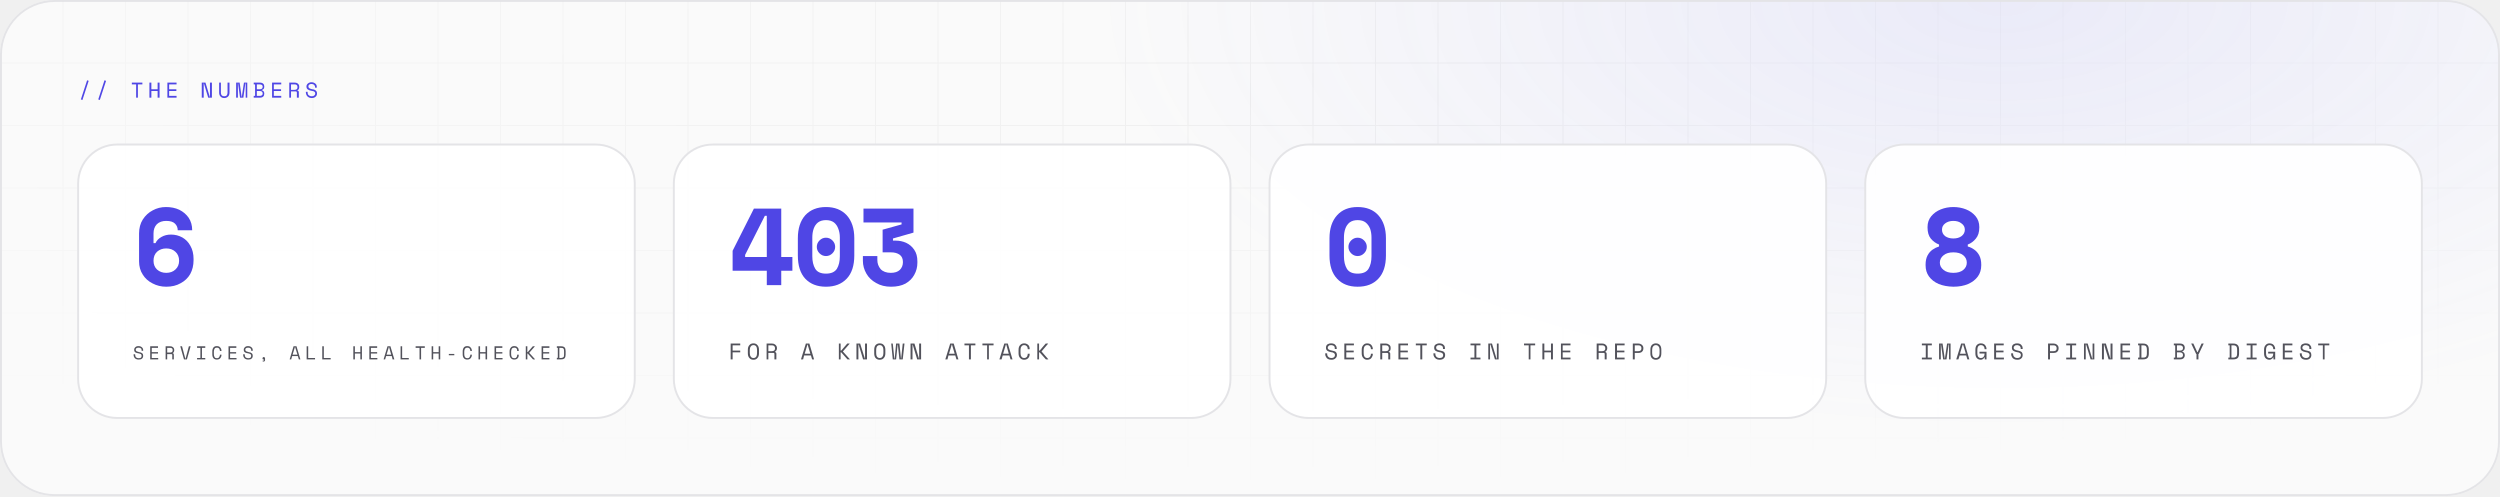
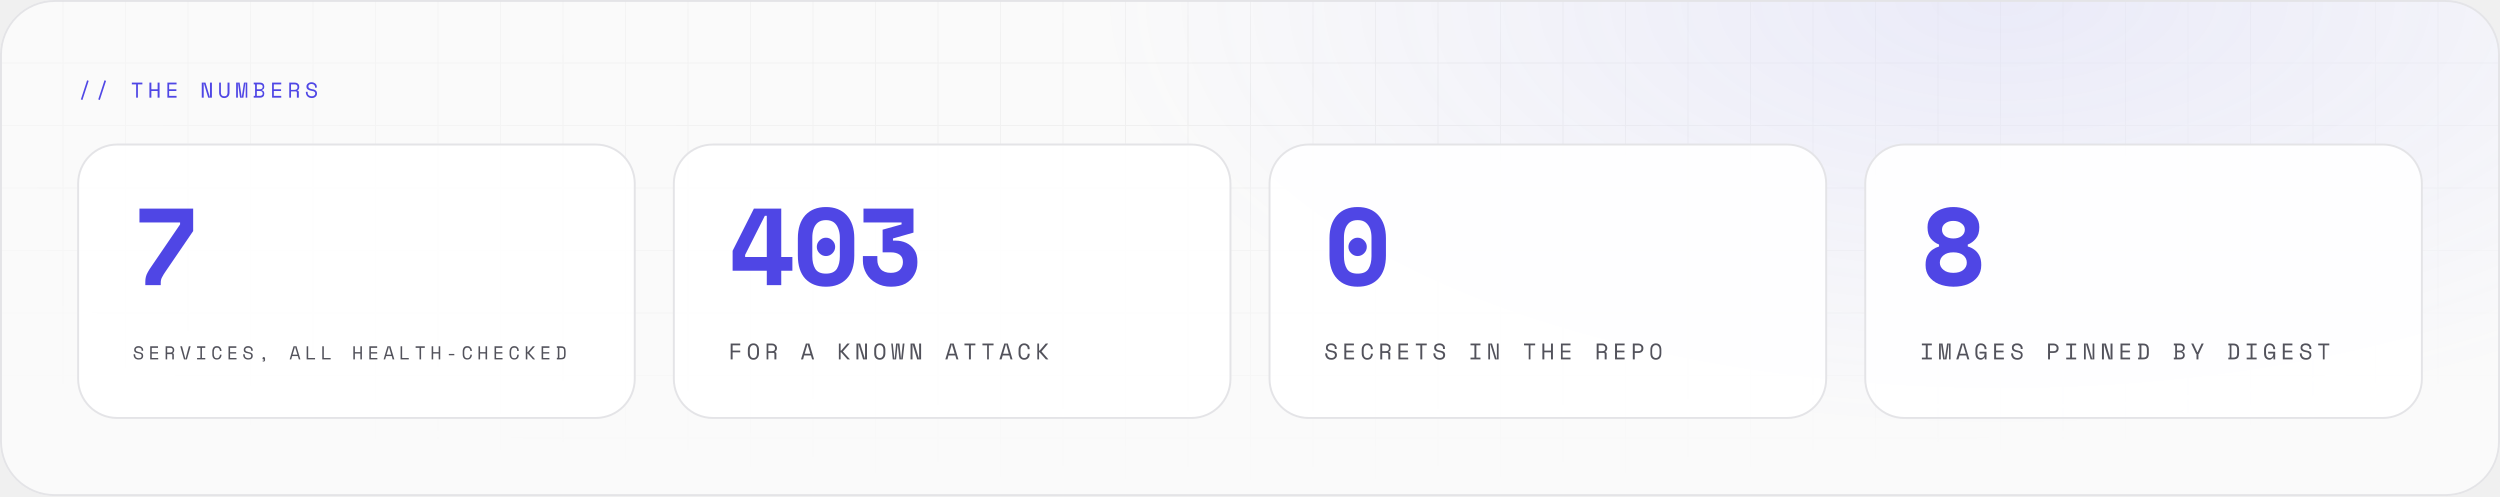
- <svg xmlns="http://www.w3.org/2000/svg" viewBox="0 0 1280 254" width="1280" height="254" role="img" aria-label="6 SERVICES, ALL HEALTH-CHECKED. 403 FOR A KNOWN ATTACK. 0 SECRETS IN THE REPO. 8 IMAGES PINNED BY DIGEST">
+ <svg xmlns="http://www.w3.org/2000/svg" viewBox="0 0 1280 254" width="1280" height="254" role="img" aria-label="7 SERVICES, ALL HEALTH-CHECKED. 403 FOR A KNOWN ATTACK. 0 SECRETS IN THE REPO. 8 IMAGES PINNED BY DIGEST">
  <defs>
    <radialGradient id="vmp-stats-l-g">
      <stop offset="0" stop-color="#6366f1" stop-opacity="0.1" />
      <stop offset="1" stop-color="#6366f1" stop-opacity="0" />
    </radialGradient>
    <pattern id="vmp-stats-l-grid" width="32" height="32" patternUnits="userSpaceOnUse">
      <path d="M32 0H0V32" fill="none" stroke="#18181b" stroke-opacity="0.05" stroke-width="1" />
    </pattern>
    <radialGradient id="vmp-stats-l-fade" cx="0.5" cy="0.2" r="0.8">
      <stop offset="0" stop-color="#fff" />
      <stop offset="1" stop-color="#fff" stop-opacity="0" />
    </radialGradient>
    <mask id="vmp-stats-l-m">
      <rect width="1280" height="254" fill="url(#vmp-stats-l-fade)" />
    </mask>
    <clipPath id="vmp-stats-l-clip">
      <rect width="1280" height="254" rx="28" />
    </clipPath>
  </defs>
  <g clip-path="url(#vmp-stats-l-clip)">
    <rect width="1280" height="254" fill="#fafafa" />
    <rect width="1280" height="254" fill="url(#vmp-stats-l-grid)" mask="url(#vmp-stats-l-m)" />
    <ellipse cx="1024" cy="0" rx="461" ry="220" fill="url(#vmp-stats-l-g)" />
  </g>
  <rect x="0.5" y="0.5" width="1279" height="253" rx="27.5" fill="none" stroke="#e4e4e7" />
  <path fill="#4f46e5" d="M42.2 51.2 41.4 50.9 44.6 41.1 45.4 41.4ZM51.1 51.2 50.3 50.9 53.5 41.1 54.3 41.4ZM69.7 50V43.2H67.5V42.3H72.9V43.2H70.6V50ZM76.5 50V42.3H77.5V45.7H80.7V42.3H81.7V50H80.7V46.6H77.5V50ZM85.7 50V42.3H90.4V43.2H86.6V45.7H90.3V46.6H86.6V49.1H90.4V50ZM103.3 50V42.3H105.2L107.4 49.6H107.5V42.3H108.5V50H106.6L104.4 42.7H104.3V50ZM114.8 50.2Q113.6 50.2 112.9 49.4Q112.2 48.7 112.2 47.4V42.3H113.1V47.4Q113.1 48.3 113.5 48.8Q114 49.3 114.8 49.3Q115.7 49.3 116.1 48.8Q116.5 48.3 116.5 47.4V42.3H117.5V47.4Q117.5 48.7 116.8 49.4Q116 50.2 114.8 50.2ZM120.9 50V42.3H122.7L123.7 49.6H123.8L124.9 42.3H126.6V50H125.8V42.7H125.6L124.6 50H122.9L121.9 42.7H121.8V50ZM129.9 50V49.1H130.6V43.2H129.9V42.3H133.1Q134.2 42.3 134.8 42.9Q135.3 43.4 135.3 44.3V44.4Q135.3 45.1 135 45.5Q134.6 45.9 134 46.1V46.2Q134.6 46.3 135 46.8Q135.3 47.2 135.3 47.9V48Q135.3 48.9 134.8 49.4Q134.2 50 133.1 50ZM131.5 45.7H133Q133.7 45.7 134.1 45.4Q134.5 45 134.5 44.4V44.4Q134.5 43.8 134.1 43.5Q133.6 43.2 133 43.2H131.5ZM131.5 49.1H133Q133.6 49.1 134.1 48.8Q134.5 48.5 134.5 47.9V47.9Q134.5 47.3 134.1 46.9Q133.7 46.6 133 46.6H131.5ZM139.3 50V42.3H144V43.2H140.2V45.7H143.9V46.6H140.2V49.1H144V50ZM148.1 50V42.3H150.9Q151.7 42.3 152.2 42.6Q152.7 42.9 153 43.4Q153.2 43.8 153.2 44.4V44.7Q153.2 45.1 153 45.6Q152.8 46 152.3 46.2V46.4Q152.6 46.4 152.8 46.6Q153 46.8 153 47.2V50H152V47.4Q152 47.1 151.9 47Q151.8 46.8 151.4 46.8H149V50ZM149 46H150.8Q152.3 46 152.3 44.7V44.5Q152.3 43.9 151.9 43.5Q151.5 43.2 150.8 43.2H149ZM159.6 50.2Q158.6 50.2 158 49.8Q157.3 49.4 157 48.8Q156.6 48.1 156.6 47.3V47H157.5V47.3Q157.5 48.3 158.1 48.8Q158.7 49.3 159.6 49.3Q160.5 49.3 160.9 48.9Q161.4 48.5 161.4 47.9V47.8Q161.4 47.2 160.9 46.9Q160.5 46.6 159.5 46.5Q158.3 46.3 157.6 45.8Q156.9 45.3 156.9 44.3V44.2Q156.9 43.6 157.3 43.1Q157.6 42.7 158.2 42.4Q158.7 42.1 159.5 42.1Q160.4 42.1 161 42.5Q161.6 42.8 161.9 43.3Q162.2 43.8 162.2 44.5V44.9H161.3V44.5Q161.3 44 161 43.7Q160.8 43.3 160.4 43.2Q160 43 159.5 43Q159.1 43 158.7 43.1Q158.3 43.3 158.1 43.6Q157.9 43.8 157.9 44.2V44.3Q157.9 44.9 158.4 45.2Q158.9 45.5 159.9 45.7Q161.1 45.8 161.7 46.4Q162.3 46.9 162.3 47.8V47.9Q162.3 48.9 161.6 49.5Q160.9 50.2 159.6 50.2Z" />
  <rect x="40.0" y="74" width="285.0" height="140" rx="20" fill="#ffffff" fill-opacity="0.92" stroke="#e4e4e7" />
-   <path fill="#4f46e5" d="M85.1 146.8Q81.3 146.8 78.1 145.1Q74.9 143.5 73.1 140.6Q71.2 137.7 71.2 133.8V119.6Q71.2 115.4 73.1 112.4Q75.1 109.3 78.2 107.7Q81.3 106 85 106Q88.8 106 91.8 107.4Q94.8 108.9 96.6 111.5Q98.4 114.2 98.4 117.9H91Q91 115.9 89.6 114.5Q88.2 113.1 85.1 113.1Q82.1 113.1 80.3 114.8Q78.6 116.6 78.6 119.5V124.5H79.6Q80.5 122.5 82.7 121.3Q84.8 120.1 87.5 120.1Q90.7 120.1 93.4 121.6Q96 123.1 97.5 125.9Q99.1 128.7 99.1 132.6V133.2Q99.1 137.2 97.4 140.3Q95.7 143.3 92.5 145Q89.4 146.8 85.1 146.8ZM85.1 139.7Q88 139.7 89.8 138Q91.7 136.3 91.7 133.5Q91.7 130.6 89.8 128.9Q88 127.2 85.1 127.2Q82.3 127.2 80.4 128.9Q78.6 130.6 78.6 133.5Q78.6 136.3 80.4 138Q82.3 139.7 85.1 139.7Z" />
+   <path fill="#4f46e5" d="M74.4 146V144.3Q74.4 142.8 74.7 141.7Q75 140.5 75.7 139.3Q76.4 138 77.6 136.3L92.2 114.9V113.9H71.4V106.8H98.9V118.3L84.7 139.1Q83.6 140.7 83 141.9Q82.3 143.1 82.3 144.7V146Z" />
  <path fill="#52525b" d="M71 184.1Q70.2 184.1 69.6 183.8Q69 183.5 68.7 182.9Q68.4 182.4 68.4 181.7V181.4H69.2V181.6Q69.2 182.5 69.7 183Q70.2 183.4 71 183.4Q71.8 183.4 72.2 183.1Q72.5 182.7 72.5 182.2V182.1Q72.5 181.6 72.1 181.3Q71.8 181.1 70.9 180.9Q69.9 180.8 69.3 180.4Q68.7 180 68.7 179.1V179Q68.7 178.5 69 178.1Q69.3 177.7 69.8 177.4Q70.3 177.2 70.9 177.2Q71.7 177.2 72.2 177.5Q72.7 177.8 73 178.2Q73.3 178.7 73.3 179.2V179.6H72.5V179.3Q72.5 178.8 72.3 178.5Q72 178.3 71.7 178.1Q71.3 178 70.9 178Q70.5 178 70.2 178.1Q69.9 178.2 69.7 178.4Q69.5 178.7 69.5 179V179.1Q69.5 179.6 70 179.9Q70.4 180.1 71.3 180.3Q72.3 180.4 72.8 180.9Q73.3 181.3 73.3 182.1V182.2Q73.3 183.1 72.7 183.6Q72.2 184.1 71 184.1ZM76.9 184V177.3H80.9V178.1H77.7V180.3H80.9V181H77.7V183.3H81V184ZM84.8 184V177.3H87.2Q87.9 177.3 88.3 177.6Q88.8 177.9 89 178.3Q89.2 178.7 89.2 179.2V179.4Q89.2 179.8 89 180.2Q88.8 180.6 88.4 180.8V180.9Q88.7 180.9 88.9 181.1Q89 181.3 89 181.6V184H88.2V181.8Q88.2 181.5 88.1 181.4Q88 181.3 87.7 181.3H85.6V184ZM85.6 180.5H87.1Q88.4 180.5 88.4 179.4V179.2Q88.4 178.7 88.1 178.4Q87.8 178.1 87.1 178.1H85.6ZM94.2 184 92.3 177.3H93.2L94.9 183.7H95L96.7 177.3H97.6L95.7 184ZM100.9 184V183.3H102.6V178.1H100.9V177.3H105.1V178.1H103.4V183.3H105.1V184ZM111 184.1Q109.9 184.1 109.3 183.4Q108.7 182.7 108.7 181.4V179.9Q108.7 178.7 109.3 177.9Q109.9 177.2 111 177.2Q111.8 177.2 112.3 177.5Q112.8 177.9 113.1 178.4Q113.4 179 113.4 179.6V179.7H112.6V179.6Q112.5 179.2 112.4 178.8Q112.2 178.4 111.9 178.2Q111.6 178 111 178Q110.2 178 109.9 178.5Q109.5 179.1 109.5 180V181.4Q109.5 182.3 109.9 182.9Q110.2 183.4 111 183.4Q111.6 183.4 111.9 183.2Q112.2 182.9 112.4 182.5Q112.6 182.2 112.6 181.7V181.6H113.4V181.7Q113.4 182.4 113.1 182.9Q112.8 183.5 112.3 183.8Q111.8 184.1 111 184.1ZM117 184V177.3H121V178.1H117.8V180.3H120.9V181H117.8V183.3H121.1V184ZM127.1 184.1Q126.3 184.1 125.7 183.8Q125.1 183.5 124.8 182.9Q124.5 182.4 124.5 181.7V181.4H125.3V181.6Q125.3 182.5 125.8 183Q126.3 183.4 127.1 183.4Q127.9 183.4 128.3 183.1Q128.6 182.7 128.6 182.2V182.1Q128.6 181.6 128.2 181.3Q127.9 181.1 127 180.9Q126 180.8 125.4 180.4Q124.8 180 124.8 179.1V179Q124.8 178.5 125.1 178.1Q125.4 177.7 125.9 177.4Q126.4 177.2 127 177.2Q127.8 177.2 128.3 177.5Q128.8 177.8 129.1 178.2Q129.4 178.7 129.4 179.2V179.6H128.6V179.3Q128.6 178.8 128.4 178.5Q128.1 178.3 127.8 178.1Q127.4 178 127 178Q126.6 178 126.3 178.1Q126 178.2 125.8 178.4Q125.6 178.7 125.6 179V179.1Q125.6 179.6 126.1 179.9Q126.5 180.1 127.4 180.3Q128.4 180.4 128.9 180.9Q129.4 181.3 129.4 182.1V182.2Q129.4 183.1 128.8 183.6Q128.3 184.1 127.1 184.1ZM134.5 185.1V184.6H134.9Q135.2 184.6 135.2 184.3V184.1Q135.1 184.1 135 184.1Q134.7 184.1 134.5 183.9Q134.4 183.7 134.4 183.5Q134.4 183.2 134.6 183Q134.8 182.8 135 182.8Q135.3 182.8 135.5 183Q135.7 183.2 135.7 183.5V184.4Q135.7 184.7 135.5 184.9Q135.3 185.1 135 185.1ZM148.3 184 150.3 177.3H151.8L153.8 184H153L152.5 182.3H149.6L149.1 184ZM149.8 181.6H152.3L151.1 177.7H151ZM157 184V177.3H157.8V183.3H161.3V184ZM165 184V177.3H165.8V183.3H169.3V184ZM180.9 184V177.3H181.7V180.3H184.5V177.3H185.3V184H184.5V181H181.7V184ZM189.1 184V177.3H193.1V178.1H189.9V180.3H193.1V181H189.9V183.3H193.2V184ZM196.4 184 198.4 177.3H199.9L201.9 184H201L200.6 182.3H197.7L197.2 184ZM197.9 181.6H200.3L199.2 177.7H199.1ZM205.1 184V177.3H205.9V183.3H209.3V184ZM214.8 184V178.1H212.8V177.3H217.5V178.1H215.6V184ZM221 184V177.3H221.8V180.3H224.6V177.3H225.4V184H224.6V181H221.8V184ZM229.8 181.9V181.2H232.6V181.9ZM239.2 184.1Q238.1 184.1 237.5 183.4Q236.9 182.7 236.9 181.4V179.9Q236.9 178.7 237.5 177.9Q238.1 177.2 239.2 177.2Q240 177.2 240.5 177.5Q241 177.9 241.3 178.4Q241.6 179 241.6 179.6V179.7H240.8V179.6Q240.8 179.2 240.6 178.8Q240.5 178.4 240.1 178.2Q239.8 178 239.2 178Q238.5 178 238.1 178.5Q237.7 179.1 237.7 180V181.4Q237.7 182.3 238.1 182.9Q238.5 183.4 239.2 183.4Q239.8 183.4 240.1 183.2Q240.5 182.9 240.6 182.5Q240.8 182.2 240.8 181.7V181.6H241.6V181.7Q241.6 182.4 241.3 182.9Q241 183.5 240.5 183.8Q240 184.1 239.2 184.1ZM245 184V177.3H245.8V180.3H248.6V177.3H249.4V184H248.6V181H245.8V184ZM253.2 184V177.3H257.2V178.1H254V180.3H257.2V181H254V183.3H257.3V184ZM263.3 184.1Q262.2 184.1 261.6 183.4Q260.9 182.7 260.9 181.4V179.9Q260.9 178.7 261.6 177.9Q262.2 177.2 263.3 177.2Q264 177.2 264.6 177.5Q265.1 177.9 265.4 178.4Q265.6 179 265.6 179.6V179.7H264.8V179.6Q264.8 179.2 264.7 178.8Q264.5 178.4 264.2 178.2Q263.8 178 263.3 178Q262.5 178 262.1 178.5Q261.7 179.1 261.7 180V181.4Q261.7 182.3 262.1 182.9Q262.5 183.4 263.3 183.4Q263.8 183.4 264.2 183.2Q264.5 182.9 264.7 182.5Q264.8 182.2 264.8 181.7V181.6H265.6V181.7Q265.6 182.4 265.4 182.9Q265.1 183.5 264.6 183.8Q264 184.1 263.3 184.1ZM269.2 184V177.3H270V180.3H270.2L272.8 177.3H273.8V177.4L271 180.6V180.7L273.9 183.9V184H272.9L270.2 181H270V184ZM277.3 184V177.3H281.3V178.1H278.1V180.3H281.2V181H278.1V183.3H281.3V184ZM285.1 184V183.2H285.6V178.1H285.1V177.3H287.3Q288.5 177.3 289.1 177.9Q289.6 178.5 289.6 179.8V181.5Q289.6 182.8 289.1 183.4Q288.5 184 287.3 184ZM286.4 183.3H287.1Q287.7 183.3 288.1 183.1Q288.5 182.9 288.7 182.6Q288.8 182.2 288.8 181.5V179.9Q288.8 179.2 288.7 178.8Q288.5 178.4 288.1 178.2Q287.7 178.1 287.1 178.1H286.4Z" />
  <rect x="345.0" y="74" width="285.0" height="140" rx="20" fill="#ffffff" fill-opacity="0.92" stroke="#e4e4e7" />
  <path fill="#4f46e5" d="M392.6 146V138.6H375.1V128.4L386 106.8H400V131.6H405.7V138.6H400V146ZM381.5 131.6H392.6V110.5H391.6L381.5 130.5ZM422.9 146.8Q416.2 146.8 412.3 142.7Q408.5 138.6 408.5 130.8V122Q408.5 114.5 412.3 110.2Q416.2 106 422.9 106Q429.6 106 433.5 110.2Q437.4 114.5 437.4 122V130.8Q437.4 138.6 433.5 142.7Q429.6 146.8 422.9 146.8ZM422.9 140.1Q426.9 140.1 428.5 137.6Q430 135.1 430 131.2V121.6Q430 119.1 429.2 117.1Q428.5 115.1 427 113.9Q425.4 112.7 422.9 112.7Q420.4 112.7 418.8 113.9Q417.3 115.1 416.6 117.1Q415.9 119.1 415.9 121.6V131.2Q415.9 135.1 417.4 137.6Q418.9 140.1 422.9 140.1ZM422.9 131.1Q421 131.1 419.6 129.7Q418.2 128.3 418.2 126.4Q418.2 124.5 419.6 123.1Q421 121.7 422.9 121.7Q424.8 121.7 426.2 123.1Q427.6 124.5 427.6 126.4Q427.6 128.3 426.2 129.7Q424.8 131.1 422.9 131.1ZM456.2 146.8Q451.8 146.8 448.6 144.9Q445.3 143.1 443.6 140.1Q441.8 137 441.8 133.5V131.1H449.2V133.1Q449.2 135.8 450.9 137.8Q452.7 139.7 456.1 139.7Q459.1 139.7 460.7 138.2Q462.3 136.6 462.3 134.2Q462.3 131.6 460.6 130.4Q458.9 129.2 456.2 129.2H451.9V117.6L461.6 114.9V113.9H442.1V106.8H467.7V119.1L457.2 122.1V123.2H458.6Q461.4 123.2 463.9 124.3Q466.5 125.5 468.1 127.9Q469.7 130.2 469.7 133.8V134.5Q469.7 137.9 468.1 140.7Q466.6 143.5 463.6 145.2Q460.6 146.8 456.2 146.8Z" />
  <path fill="#52525b" d="M374.1 184V175.9H379V176.8H375.1V179.5H379V180.4H375.1V184ZM385.8 184.2Q384.4 184.2 383.7 183.3Q382.9 182.5 382.9 180.9V179.1Q382.9 177.5 383.7 176.7Q384.4 175.8 385.8 175.8Q387.1 175.8 387.8 176.7Q388.6 177.5 388.6 179.1V180.9Q388.6 182.5 387.8 183.3Q387.1 184.2 385.8 184.2ZM385.8 183.3Q386.7 183.3 387.2 182.6Q387.6 182 387.6 180.8V179.1Q387.6 178 387.2 177.4Q386.7 176.7 385.8 176.7Q384.8 176.7 384.4 177.4Q383.9 178 383.9 179.1V180.8Q383.9 182 384.4 182.6Q384.8 183.3 385.8 183.3ZM392.5 184V175.9H395.3Q396.2 175.9 396.7 176.3Q397.2 176.6 397.5 177.1Q397.8 177.5 397.8 178.1V178.5Q397.8 178.9 397.5 179.4Q397.3 179.8 396.8 180.1V180.2Q397.1 180.3 397.3 180.5Q397.5 180.7 397.5 181.1V184H396.5V181.3Q396.5 181 396.4 180.8Q396.3 180.7 395.9 180.7H393.4V184ZM393.4 179.8H395.2Q396.8 179.8 396.8 178.4V178.2Q396.8 177.6 396.4 177.2Q396 176.8 395.2 176.8H393.4ZM410.1 184 412.6 175.9H414.4L416.8 184H415.8L415.2 182H411.7L411.2 184ZM412 181.1H414.9L413.5 176.4H413.4ZM429.5 184V175.9H430.4V179.5H430.7L433.8 175.9H435V176L431.6 179.9V180L435.1 183.9V184H433.9L430.7 180.4H430.4V184ZM438.5 184V175.9H440.4L442.8 183.6H442.9V175.9H443.9V184H441.9L439.6 176.4H439.5V184ZM450.4 184.2Q449.1 184.2 448.3 183.3Q447.6 182.5 447.6 180.9V179.1Q447.6 177.5 448.3 176.7Q449.1 175.8 450.4 175.8Q451.8 175.8 452.5 176.7Q453.3 177.5 453.3 179.1V180.9Q453.3 182.5 452.5 183.3Q451.8 184.2 450.4 184.2ZM450.4 183.3Q451.4 183.3 451.8 182.6Q452.3 182 452.3 180.8V179.1Q452.3 178 451.8 177.4Q451.4 176.7 450.4 176.7Q449.5 176.7 449 177.4Q448.6 178 448.6 179.1V180.8Q448.6 182 449 182.6Q449.5 183.3 450.4 183.3ZM457.1 184 456.3 175.9H457.1L457.9 183.6H458.1L458.8 175.9H460.5L461.3 183.6H461.4L462.2 175.9H463.1L462.2 184H460.5L459.7 176.4H459.6L458.8 184ZM466.2 184V175.9H468.2L470.5 183.6H470.6V175.9H471.6V184H469.6L467.3 176.4H467.2V184ZM484 184 486.5 175.9H488.3L490.7 184H489.7L489.1 182H485.6L485.1 184ZM485.9 181.1H488.8L487.4 176.4H487.3ZM496.1 184V176.8H493.8V175.9H499.4V176.8H497.1V184ZM505.4 184V176.8H503V175.9H508.7V176.8H506.3V184ZM511.7 184 514.2 175.9H516L518.4 184H517.4L516.8 182H513.4L512.8 184ZM513.6 181.1H516.5L515.2 176.4H515ZM524.4 184.2Q523.1 184.2 522.3 183.3Q521.5 182.5 521.5 180.9V179.1Q521.5 177.5 522.3 176.7Q523.1 175.8 524.4 175.8Q525.3 175.8 525.9 176.2Q526.6 176.6 526.9 177.2Q527.2 177.9 527.2 178.7V178.8H526.2V178.7Q526.2 178.2 526 177.7Q525.8 177.3 525.4 177Q525 176.7 524.4 176.7Q523.4 176.7 523 177.4Q522.5 178 522.5 179.1V180.8Q522.5 182 523 182.6Q523.4 183.3 524.4 183.3Q525 183.3 525.4 183Q525.9 182.7 526 182.2Q526.2 181.8 526.2 181.2V181.1H527.2V181.2Q527.2 182.1 526.9 182.7Q526.6 183.4 525.9 183.8Q525.3 184.2 524.4 184.2ZM531.1 184V175.9H532V179.5H532.3L535.4 175.9H536.6V176L533.3 179.9V180L536.7 183.9V184H535.5L532.3 180.4H532V184Z" />
  <rect x="650.0" y="74" width="285.0" height="140" rx="20" fill="#ffffff" fill-opacity="0.92" stroke="#e4e4e7" />
  <path fill="#4f46e5" d="M695.1 146.8Q688.4 146.8 684.6 142.7Q680.7 138.6 680.7 130.8V122Q680.7 114.5 684.6 110.2Q688.4 106 695.1 106Q701.9 106 705.7 110.2Q709.6 114.5 709.6 122V130.8Q709.6 138.6 705.7 142.7Q701.9 146.8 695.1 146.8ZM695.1 140.1Q699.2 140.1 700.7 137.6Q702.2 135.1 702.2 131.2V121.6Q702.2 119.1 701.5 117.1Q700.7 115.1 699.2 113.9Q697.7 112.7 695.1 112.7Q692.6 112.7 691 113.9Q689.5 115.1 688.8 117.1Q688.1 119.1 688.1 121.6V131.2Q688.1 135.1 689.6 137.6Q691.1 140.1 695.1 140.1ZM695.1 131.1Q693.2 131.1 691.8 129.7Q690.4 128.3 690.4 126.4Q690.4 124.5 691.8 123.1Q693.2 121.7 695.1 121.7Q697 121.7 698.4 123.1Q699.8 124.5 699.8 126.4Q699.8 128.3 698.4 129.7Q697 131.1 695.1 131.1Z" />
  <path fill="#52525b" d="M681.7 184.2Q680.6 184.2 679.9 183.8Q679.2 183.4 678.9 182.7Q678.5 182.1 678.5 181.2V180.9H679.5V181.1Q679.5 182.2 680.1 182.7Q680.7 183.3 681.7 183.3Q682.6 183.3 683 182.9Q683.5 182.5 683.5 181.8V181.7Q683.5 181.1 683 180.8Q682.6 180.4 681.5 180.3Q680.3 180.1 679.6 179.6Q678.9 179.1 678.9 178.1V177.9Q678.9 177.3 679.2 176.8Q679.5 176.3 680.1 176.1Q680.7 175.8 681.5 175.8Q682.4 175.8 683.1 176.1Q683.7 176.5 684 177Q684.4 177.5 684.4 178.2V178.7H683.4V178.3Q683.4 177.7 683.2 177.4Q682.9 177 682.5 176.9Q682 176.7 681.5 176.7Q681.1 176.7 680.7 176.8Q680.3 177 680.1 177.3Q679.8 177.5 679.8 178V178Q679.8 178.7 680.4 179Q680.9 179.3 682 179.5Q683.3 179.7 683.9 180.2Q684.5 180.8 684.5 181.7V181.8Q684.5 182.9 683.7 183.5Q683 184.2 681.7 184.2ZM688.3 184V175.9H693.2V176.8H689.3V179.5H693.1V180.4H689.3V183.1H693.3V184ZM700 184.2Q698.7 184.2 698 183.3Q697.2 182.5 697.2 180.9V179.1Q697.2 177.5 698 176.7Q698.7 175.8 700 175.8Q701 175.8 701.6 176.2Q702.2 176.6 702.5 177.2Q702.9 177.9 702.9 178.7V178.8H701.9V178.7Q701.9 178.2 701.7 177.7Q701.5 177.3 701.1 177Q700.7 176.7 700 176.7Q699.1 176.7 698.6 177.4Q698.2 178 698.2 179.1V180.8Q698.2 182 698.6 182.6Q699.1 183.3 700 183.3Q700.7 183.3 701.1 183Q701.5 182.7 701.7 182.2Q701.9 181.8 701.9 181.2V181.1H702.9V181.2Q702.9 182.1 702.5 182.7Q702.2 183.4 701.6 183.8Q701 184.2 700 184.2ZM706.7 184V175.9H709.6Q710.4 175.9 710.9 176.3Q711.5 176.6 711.8 177.1Q712 177.5 712 178.1V178.5Q712 178.9 711.8 179.4Q711.5 179.8 711 180.1V180.2Q711.4 180.3 711.6 180.5Q711.8 180.7 711.8 181.1V184H710.8V181.3Q710.8 181 710.6 180.8Q710.5 180.7 710.2 180.7H707.7V184ZM707.7 179.8H709.5Q711.1 179.8 711.1 178.4V178.2Q711.1 177.6 710.7 177.2Q710.3 176.8 709.5 176.8H707.7ZM716 184V175.9H720.9V176.8H717V179.5H720.8V180.4H717V183.1H721V184ZM727.2 184V176.8H724.9V175.9H730.5V176.8H728.2V184ZM737.1 184.2Q736.1 184.2 735.4 183.8Q734.7 183.4 734.3 182.7Q733.9 182.1 733.9 181.2V180.9H734.9V181.1Q734.9 182.2 735.5 182.7Q736.1 183.3 737.1 183.3Q738 183.3 738.5 182.9Q738.9 182.5 738.9 181.8V181.7Q738.9 181.1 738.4 180.8Q738 180.4 736.9 180.3Q735.7 180.1 735 179.6Q734.3 179.1 734.3 178.1V177.9Q734.3 177.3 734.6 176.8Q735 176.3 735.6 176.1Q736.2 175.8 736.9 175.8Q737.9 175.8 738.5 176.1Q739.1 176.5 739.5 177Q739.8 177.5 739.8 178.2V178.7H738.8V178.3Q738.8 177.7 738.6 177.4Q738.3 177 737.9 176.9Q737.4 176.7 736.9 176.7Q736.5 176.7 736.1 176.8Q735.7 177 735.5 177.3Q735.3 177.5 735.3 178V178Q735.3 178.7 735.8 179Q736.3 179.3 737.4 179.5Q738.7 179.7 739.3 180.2Q739.9 180.8 739.9 181.7V181.8Q739.9 182.9 739.2 183.5Q738.5 184.2 737.1 184.2ZM752.9 184V183.1H754.9V176.8H752.9V175.9H758V176.8H755.9V183.1H758V184ZM762 184V175.9H763.9L766.2 183.6H766.4V175.9H767.3V184H765.4L763.1 176.4H762.9V184ZM782.7 184V176.8H780.3V175.9H786V176.8H783.6V184ZM789.7 184V175.9H790.7V179.5H794.1V175.9H795.1V184H794.1V180.4H790.7V184ZM799.2 184V175.9H804.1V176.8H800.1V179.5H804V180.4H800.1V183.1H804.1V184ZM817.5 184V175.9H820.4Q821.3 175.9 821.8 176.3Q822.3 176.6 822.6 177.1Q822.9 177.5 822.9 178.1V178.5Q822.9 178.9 822.6 179.4Q822.4 179.8 821.9 180.1V180.2Q822.2 180.3 822.4 180.5Q822.6 180.7 822.6 181.1V184H821.6V181.3Q821.6 181 821.5 180.8Q821.4 180.7 821 180.7H818.5V184ZM818.5 179.8H820.3Q821.9 179.8 821.9 178.4V178.2Q821.9 177.6 821.5 177.2Q821.1 176.8 820.3 176.8H818.5ZM826.9 184V175.9H831.8V176.8H827.9V179.5H831.7V180.4H827.9V183.1H831.8V184ZM836 184V175.9H838.9Q839.7 175.9 840.3 176.3Q840.8 176.6 841.1 177.1Q841.4 177.5 841.4 178.1V178.5Q841.4 179.1 841.1 179.6Q840.8 180.1 840.3 180.4Q839.7 180.7 838.9 180.7H837V184ZM837 179.8H838.8Q840.4 179.8 840.4 178.4V178.2Q840.4 177.6 840 177.2Q839.6 176.8 838.8 176.8H837ZM847.8 184.2Q846.5 184.2 845.7 183.3Q845 182.5 845 180.9V179.1Q845 177.5 845.7 176.7Q846.5 175.8 847.8 175.8Q849.1 175.8 849.9 176.7Q850.6 177.5 850.6 179.1V180.9Q850.6 182.5 849.9 183.3Q849.1 184.2 847.8 184.2ZM847.8 183.3Q848.7 183.3 849.2 182.6Q849.7 182 849.7 180.8V179.1Q849.7 178 849.2 177.4Q848.7 176.7 847.8 176.7Q846.9 176.7 846.4 177.4Q845.9 178 845.9 179.1V180.8Q845.9 182 846.4 182.6Q846.9 183.3 847.8 183.3Z" />
  <rect x="955.0" y="74" width="285.0" height="140" rx="20" fill="#ffffff" fill-opacity="0.92" stroke="#e4e4e7" />
  <path fill="#4f46e5" d="M1000.1 146.8Q995.8 146.7 992.6 145.4Q989.4 144 987.6 141.5Q985.9 139.1 985.9 135.8V135.5Q985.9 132.7 986.9 130.8Q987.9 128.9 989.5 127.8Q991.1 126.7 992.8 126.2V125.2Q990.4 124.3 988.6 122.2Q986.9 120.1 986.9 116.5V116.2Q986.9 113 988.8 110.7Q990.7 108.4 993.7 107.2Q996.7 106 1000.1 106Q1003.6 106 1006.6 107.2Q1009.6 108.4 1011.5 110.7Q1013.4 113 1013.4 116.2V116.5Q1013.4 120.1 1011.6 122.2Q1009.9 124.3 1007.5 125.2V126.2Q1009.3 126.7 1010.8 127.8Q1012.4 128.9 1013.4 130.8Q1014.4 132.7 1014.4 135.5V135.8Q1014.4 139.1 1012.7 141.5Q1010.9 144 1007.7 145.4Q1004.5 146.8 1000.1 146.8ZM1000.1 122.1Q1002.7 122.1 1004.3 120.9Q1006 119.6 1006 117.6Q1006 115.6 1004.3 114.4Q1002.7 113.1 1000.1 113.1Q997.6 113.1 995.9 114.4Q994.3 115.6 994.3 117.6Q994.3 119.6 995.9 120.9Q997.6 122.1 1000.1 122.1ZM1000.1 139.7Q1003.4 139.7 1005.2 138.2Q1007 136.7 1007 134.5Q1007 132.2 1005.2 130.7Q1003.4 129.2 1000.1 129.2Q996.9 129.2 995.1 130.7Q993.2 132.2 993.2 134.5Q993.2 136.7 995.1 138.2Q996.9 139.7 1000.1 139.7Z" />
  <path fill="#52525b" d="M984 184V183.1H986V176.8H984V175.9H989.1V176.8H987V183.1H989.1V184ZM992.8 184V175.9H994.6L995.7 183.6H995.8L996.9 175.9H998.7V184H997.9V176.4H997.7L996.6 184H994.9L993.8 176.4H993.7V184ZM1001.6 184 1004.1 175.9H1005.9L1008.3 184H1007.3L1006.7 182H1003.3L1002.7 184ZM1003.5 181.1H1006.5L1005.1 176.4H1004.9ZM1014.2 184.2Q1012.9 184.2 1012.1 183.3Q1011.4 182.5 1011.4 180.9V179.1Q1011.4 177.5 1012.1 176.7Q1012.9 175.8 1014.2 175.8Q1015.1 175.8 1015.8 176.2Q1016.4 176.6 1016.7 177.2Q1017.1 177.9 1017.1 178.7V178.8H1016.1V178.7Q1016.1 178.2 1015.9 177.7Q1015.7 177.3 1015.3 177Q1014.9 176.7 1014.2 176.7Q1013.3 176.7 1012.8 177.4Q1012.4 178 1012.4 179.1V180.8Q1012.4 182 1012.8 182.6Q1013.3 183.3 1014.2 183.3Q1015.1 183.3 1015.6 182.7Q1016.1 182.1 1016.1 181.2V181H1013.5V180.1H1017.1V184H1016.2V183H1016Q1015.8 183.5 1015.3 183.8Q1014.8 184.2 1014.2 184.2ZM1021 184V175.9H1025.9V176.8H1022V179.5H1025.8V180.4H1022V183.1H1026V184ZM1032.9 184.2Q1031.8 184.2 1031.1 183.8Q1030.4 183.4 1030.1 182.7Q1029.7 182.1 1029.7 181.2V180.9H1030.7V181.1Q1030.7 182.2 1031.3 182.7Q1031.8 183.3 1032.9 183.3Q1033.8 183.3 1034.2 182.9Q1034.7 182.5 1034.7 181.8V181.7Q1034.7 181.1 1034.2 180.8Q1033.7 180.4 1032.7 180.3Q1031.5 180.1 1030.8 179.6Q1030.1 179.1 1030.1 178.1V177.9Q1030.1 177.3 1030.4 176.8Q1030.7 176.3 1031.3 176.1Q1031.9 175.8 1032.7 175.8Q1033.6 175.8 1034.3 176.1Q1034.9 176.5 1035.2 177Q1035.6 177.5 1035.6 178.2V178.7H1034.6V178.3Q1034.6 177.7 1034.3 177.4Q1034.1 177 1033.6 176.9Q1033.2 176.7 1032.7 176.7Q1032.3 176.7 1031.9 176.8Q1031.5 177 1031.3 177.3Q1031 177.5 1031 178V178Q1031 178.7 1031.6 179Q1032.1 179.3 1033.2 179.5Q1034.4 179.7 1035 180.2Q1035.6 180.8 1035.6 181.7V181.8Q1035.6 182.9 1034.9 183.5Q1034.2 184.2 1032.9 184.2ZM1048.6 184V175.9H1051.5Q1052.3 175.9 1052.9 176.3Q1053.4 176.6 1053.7 177.1Q1054 177.5 1054 178.1V178.5Q1054 179.1 1053.7 179.6Q1053.4 180.1 1052.9 180.4Q1052.3 180.7 1051.5 180.7H1049.6V184ZM1049.6 179.8H1051.4Q1053 179.8 1053 178.4V178.2Q1053 177.6 1052.6 177.2Q1052.2 176.8 1051.4 176.8H1049.6ZM1057.9 184V183.1H1059.9V176.8H1057.9V175.9H1063V176.8H1060.9V183.1H1063V184ZM1067 184V175.9H1068.9L1071.2 183.6H1071.4V175.9H1072.3V184H1070.4L1068.1 176.4H1067.9V184ZM1076.2 184V175.9H1078.2L1080.5 183.6H1080.6V175.9H1081.6V184H1079.6L1077.3 176.4H1077.2V184ZM1085.7 184V175.9H1090.6V176.8H1086.7V179.5H1090.5V180.4H1086.7V183.1H1090.6V184ZM1094.7 184V183.1H1095.4V176.8H1094.7V175.9H1097.3Q1098.8 175.9 1099.5 176.7Q1100.2 177.4 1100.2 178.9V181Q1100.2 182.6 1099.5 183.3Q1098.8 184 1097.3 184ZM1096.4 183.1H1097.2Q1097.9 183.1 1098.4 182.9Q1098.8 182.7 1099 182.3Q1099.2 181.8 1099.2 180.9V179Q1099.2 178.2 1099 177.7Q1098.8 177.2 1098.4 177Q1097.9 176.8 1097.2 176.8H1096.4ZM1113 184V183.1H1113.7V176.8H1113V175.9H1116.2Q1117.4 175.9 1118 176.5Q1118.6 177.1 1118.6 178V178.2Q1118.6 178.8 1118.2 179.3Q1117.8 179.7 1117.3 179.9V180Q1117.8 180.2 1118.2 180.6Q1118.6 181.1 1118.6 181.8V181.9Q1118.6 182.8 1118 183.4Q1117.4 184 1116.2 184ZM1114.6 179.5H1116.2Q1116.9 179.5 1117.3 179.2Q1117.7 178.8 1117.7 178.2V178.1Q1117.7 177.5 1117.3 177.2Q1116.9 176.8 1116.2 176.8H1114.6ZM1114.6 183.1H1116.2Q1116.9 183.1 1117.3 182.8Q1117.7 182.4 1117.7 181.8V181.8Q1117.7 181.1 1117.3 180.8Q1116.9 180.4 1116.2 180.4H1114.6ZM1124.6 184V181.2H1124.4L1121.9 175.9H1123L1125 180.3H1125.2L1127.2 175.9H1128.3L1125.8 181.2H1125.6V184ZM1140.9 184V183.1H1141.6V176.8H1140.9V175.9H1143.5Q1145 175.9 1145.7 176.7Q1146.4 177.4 1146.4 178.9V181Q1146.4 182.6 1145.7 183.3Q1145 184 1143.5 184ZM1142.5 183.1H1143.4Q1144.1 183.1 1144.5 182.9Q1145 182.7 1145.2 182.3Q1145.4 181.8 1145.4 180.9V179Q1145.4 178.2 1145.2 177.7Q1145 177.2 1144.5 177Q1144.1 176.8 1143.4 176.8H1142.5ZM1150.3 184V183.1H1152.3V176.8H1150.3V175.9H1155.4V176.8H1153.3V183.1H1155.4V184ZM1162 184.2Q1160.7 184.2 1159.9 183.3Q1159.2 182.5 1159.2 180.9V179.1Q1159.2 177.5 1160 176.7Q1160.7 175.8 1162 175.8Q1162.9 175.8 1163.6 176.2Q1164.2 176.6 1164.5 177.2Q1164.9 177.9 1164.9 178.7V178.8H1163.9V178.7Q1163.9 178.2 1163.7 177.7Q1163.5 177.3 1163.1 177Q1162.7 176.7 1162 176.7Q1161.1 176.7 1160.6 177.4Q1160.2 178 1160.2 179.1V180.8Q1160.2 182 1160.6 182.6Q1161.1 183.3 1162.1 183.3Q1162.9 183.3 1163.4 182.7Q1163.9 182.1 1163.9 181.2V181H1161.3V180.1H1164.9V184H1164V183H1163.8Q1163.6 183.5 1163.1 183.8Q1162.6 184.2 1162 184.2ZM1168.8 184V175.9H1173.7V176.8H1169.8V179.5H1173.6V180.4H1169.8V183.1H1173.8V184ZM1180.7 184.2Q1179.6 184.2 1178.9 183.8Q1178.2 183.4 1177.9 182.7Q1177.5 182.1 1177.5 181.2V180.9H1178.5V181.1Q1178.5 182.2 1179.1 182.7Q1179.7 183.3 1180.7 183.3Q1181.6 183.3 1182 182.9Q1182.5 182.5 1182.5 181.8V181.7Q1182.5 181.1 1182 180.8Q1181.6 180.4 1180.5 180.3Q1179.3 180.1 1178.6 179.6Q1177.9 179.1 1177.9 178.1V177.9Q1177.9 177.3 1178.2 176.8Q1178.5 176.3 1179.1 176.1Q1179.7 175.8 1180.5 175.8Q1181.4 175.8 1182.1 176.1Q1182.7 176.5 1183 177Q1183.4 177.5 1183.4 178.2V178.7H1182.4V178.3Q1182.4 177.7 1182.2 177.4Q1181.9 177 1181.4 176.9Q1181 176.7 1180.5 176.7Q1180.1 176.7 1179.7 176.8Q1179.3 177 1179.1 177.3Q1178.8 177.5 1178.8 178V178Q1178.8 178.7 1179.4 179Q1179.9 179.3 1181 179.5Q1182.3 179.7 1182.9 180.2Q1183.4 180.8 1183.4 181.7V181.8Q1183.4 182.9 1182.7 183.5Q1182 184.2 1180.7 184.2ZM1189.3 184V176.8H1186.9V175.9H1192.6V176.8H1190.2V184Z" />
</svg>
